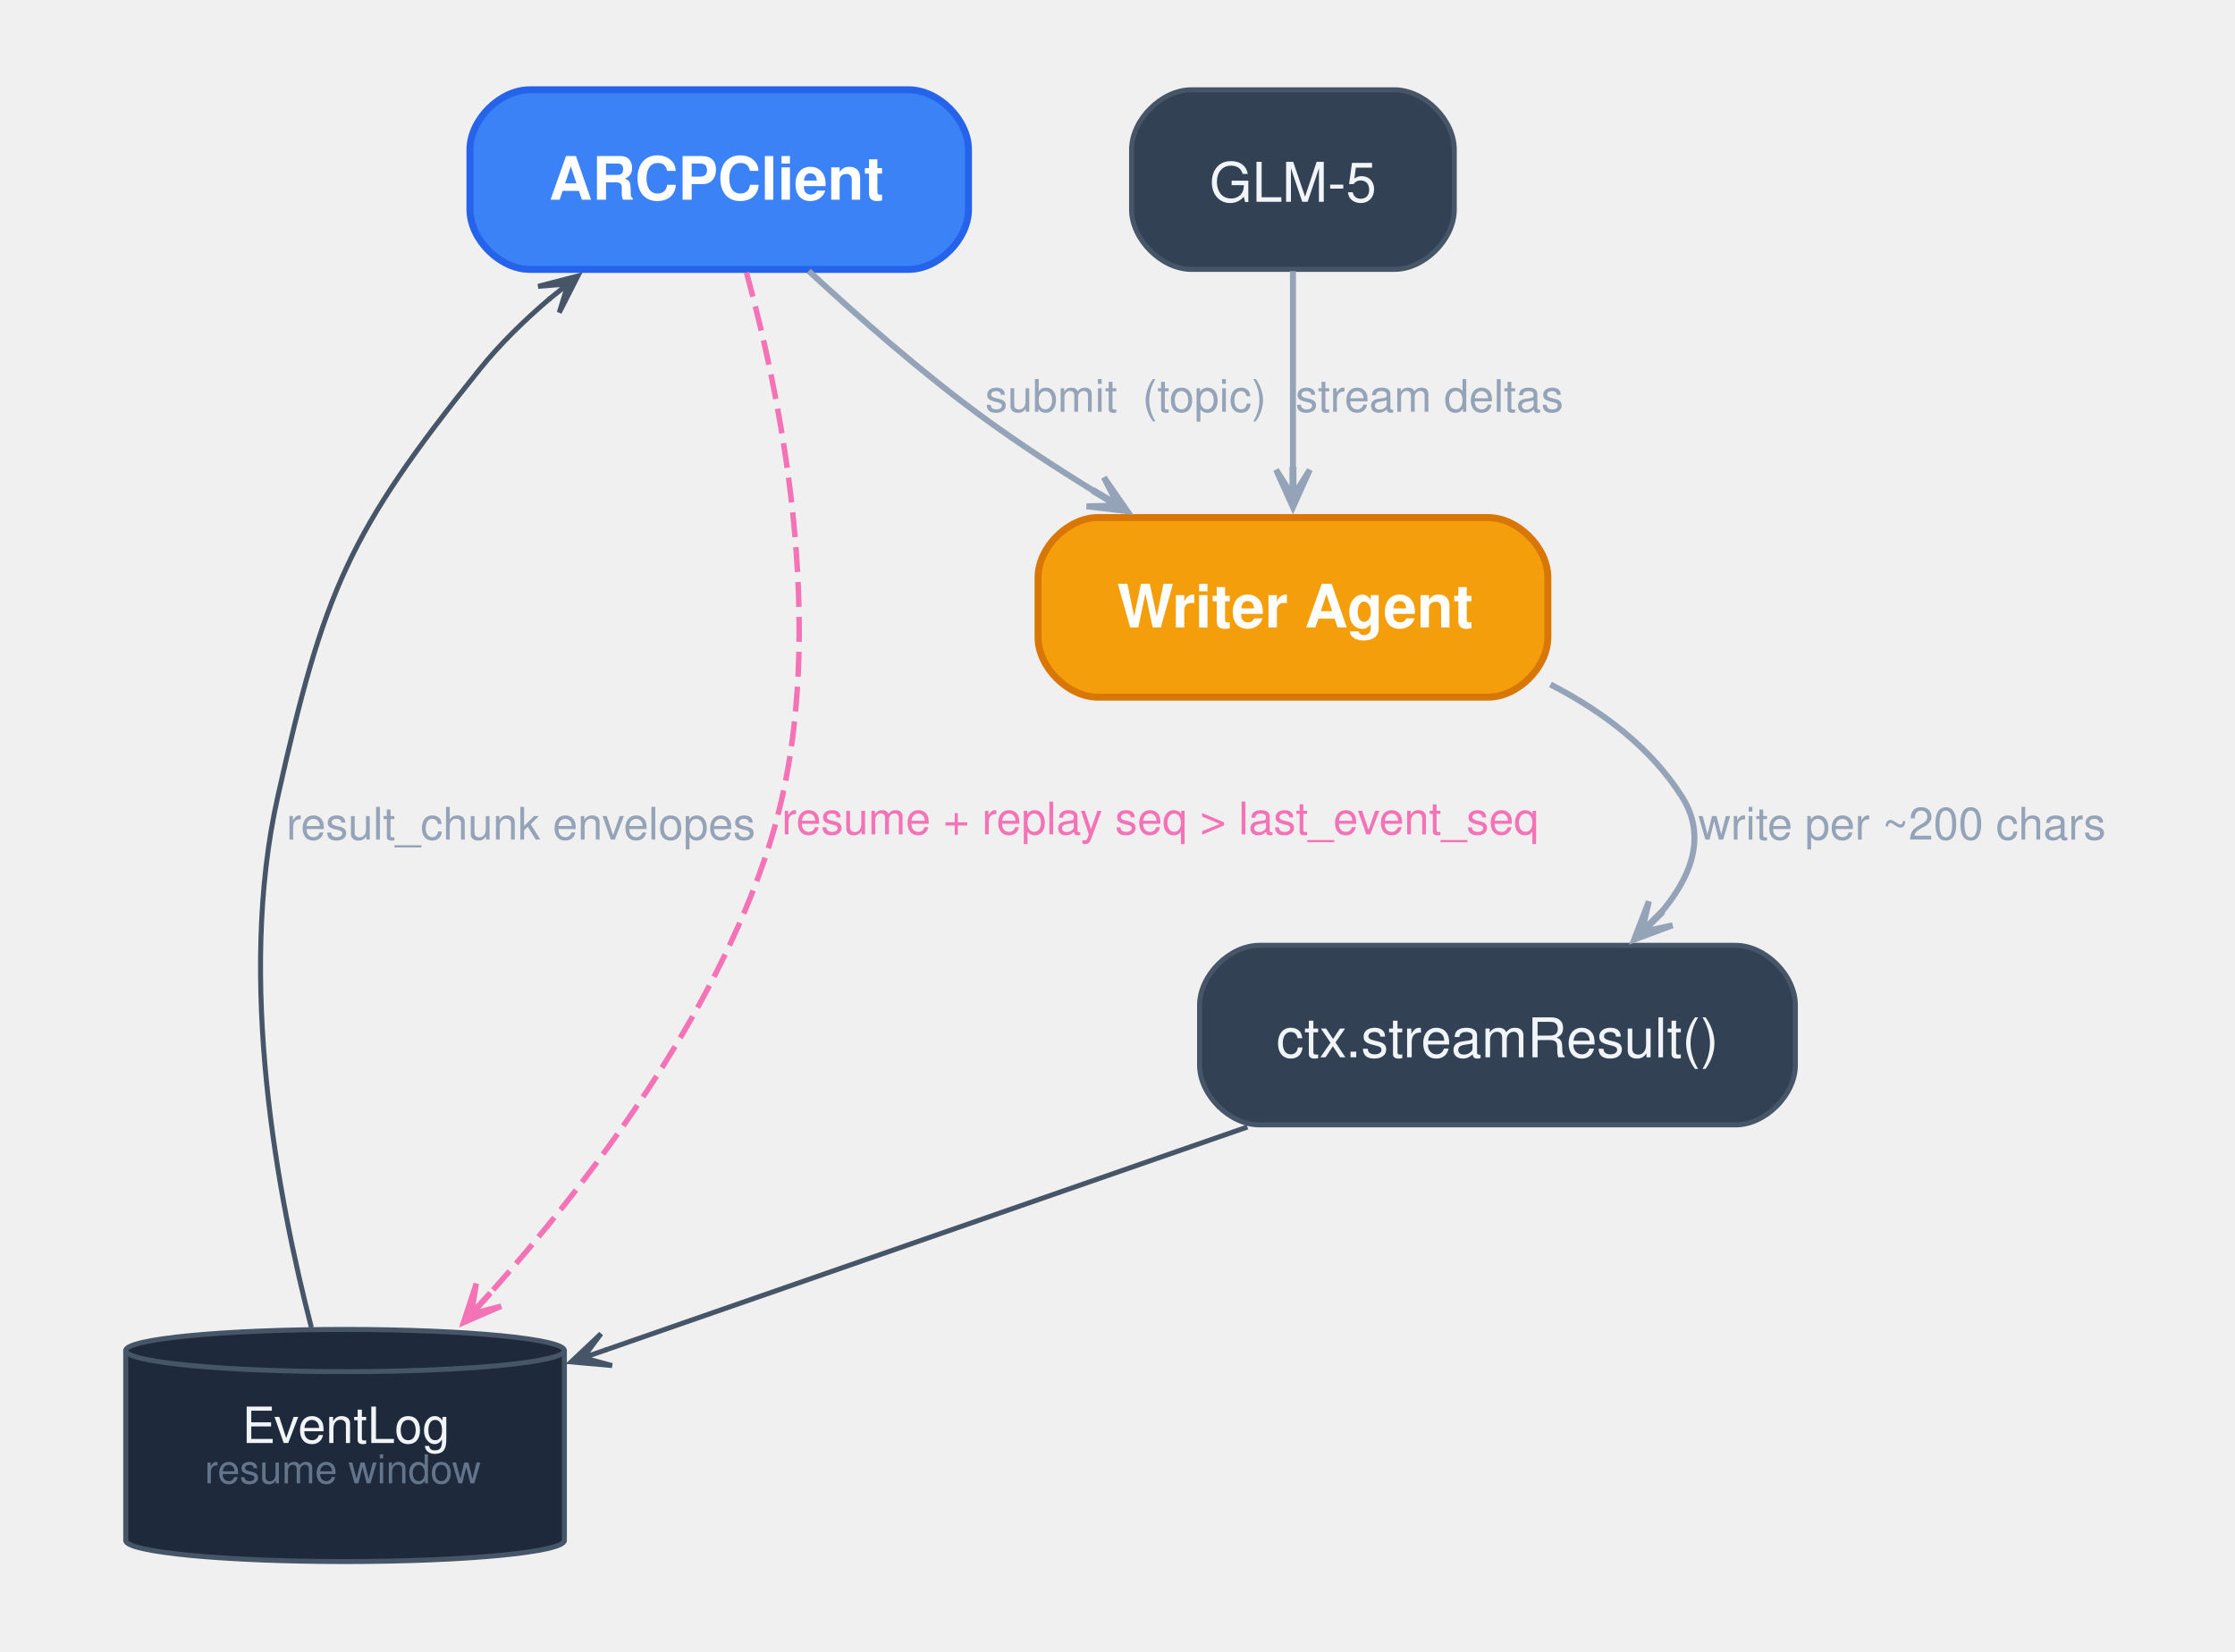
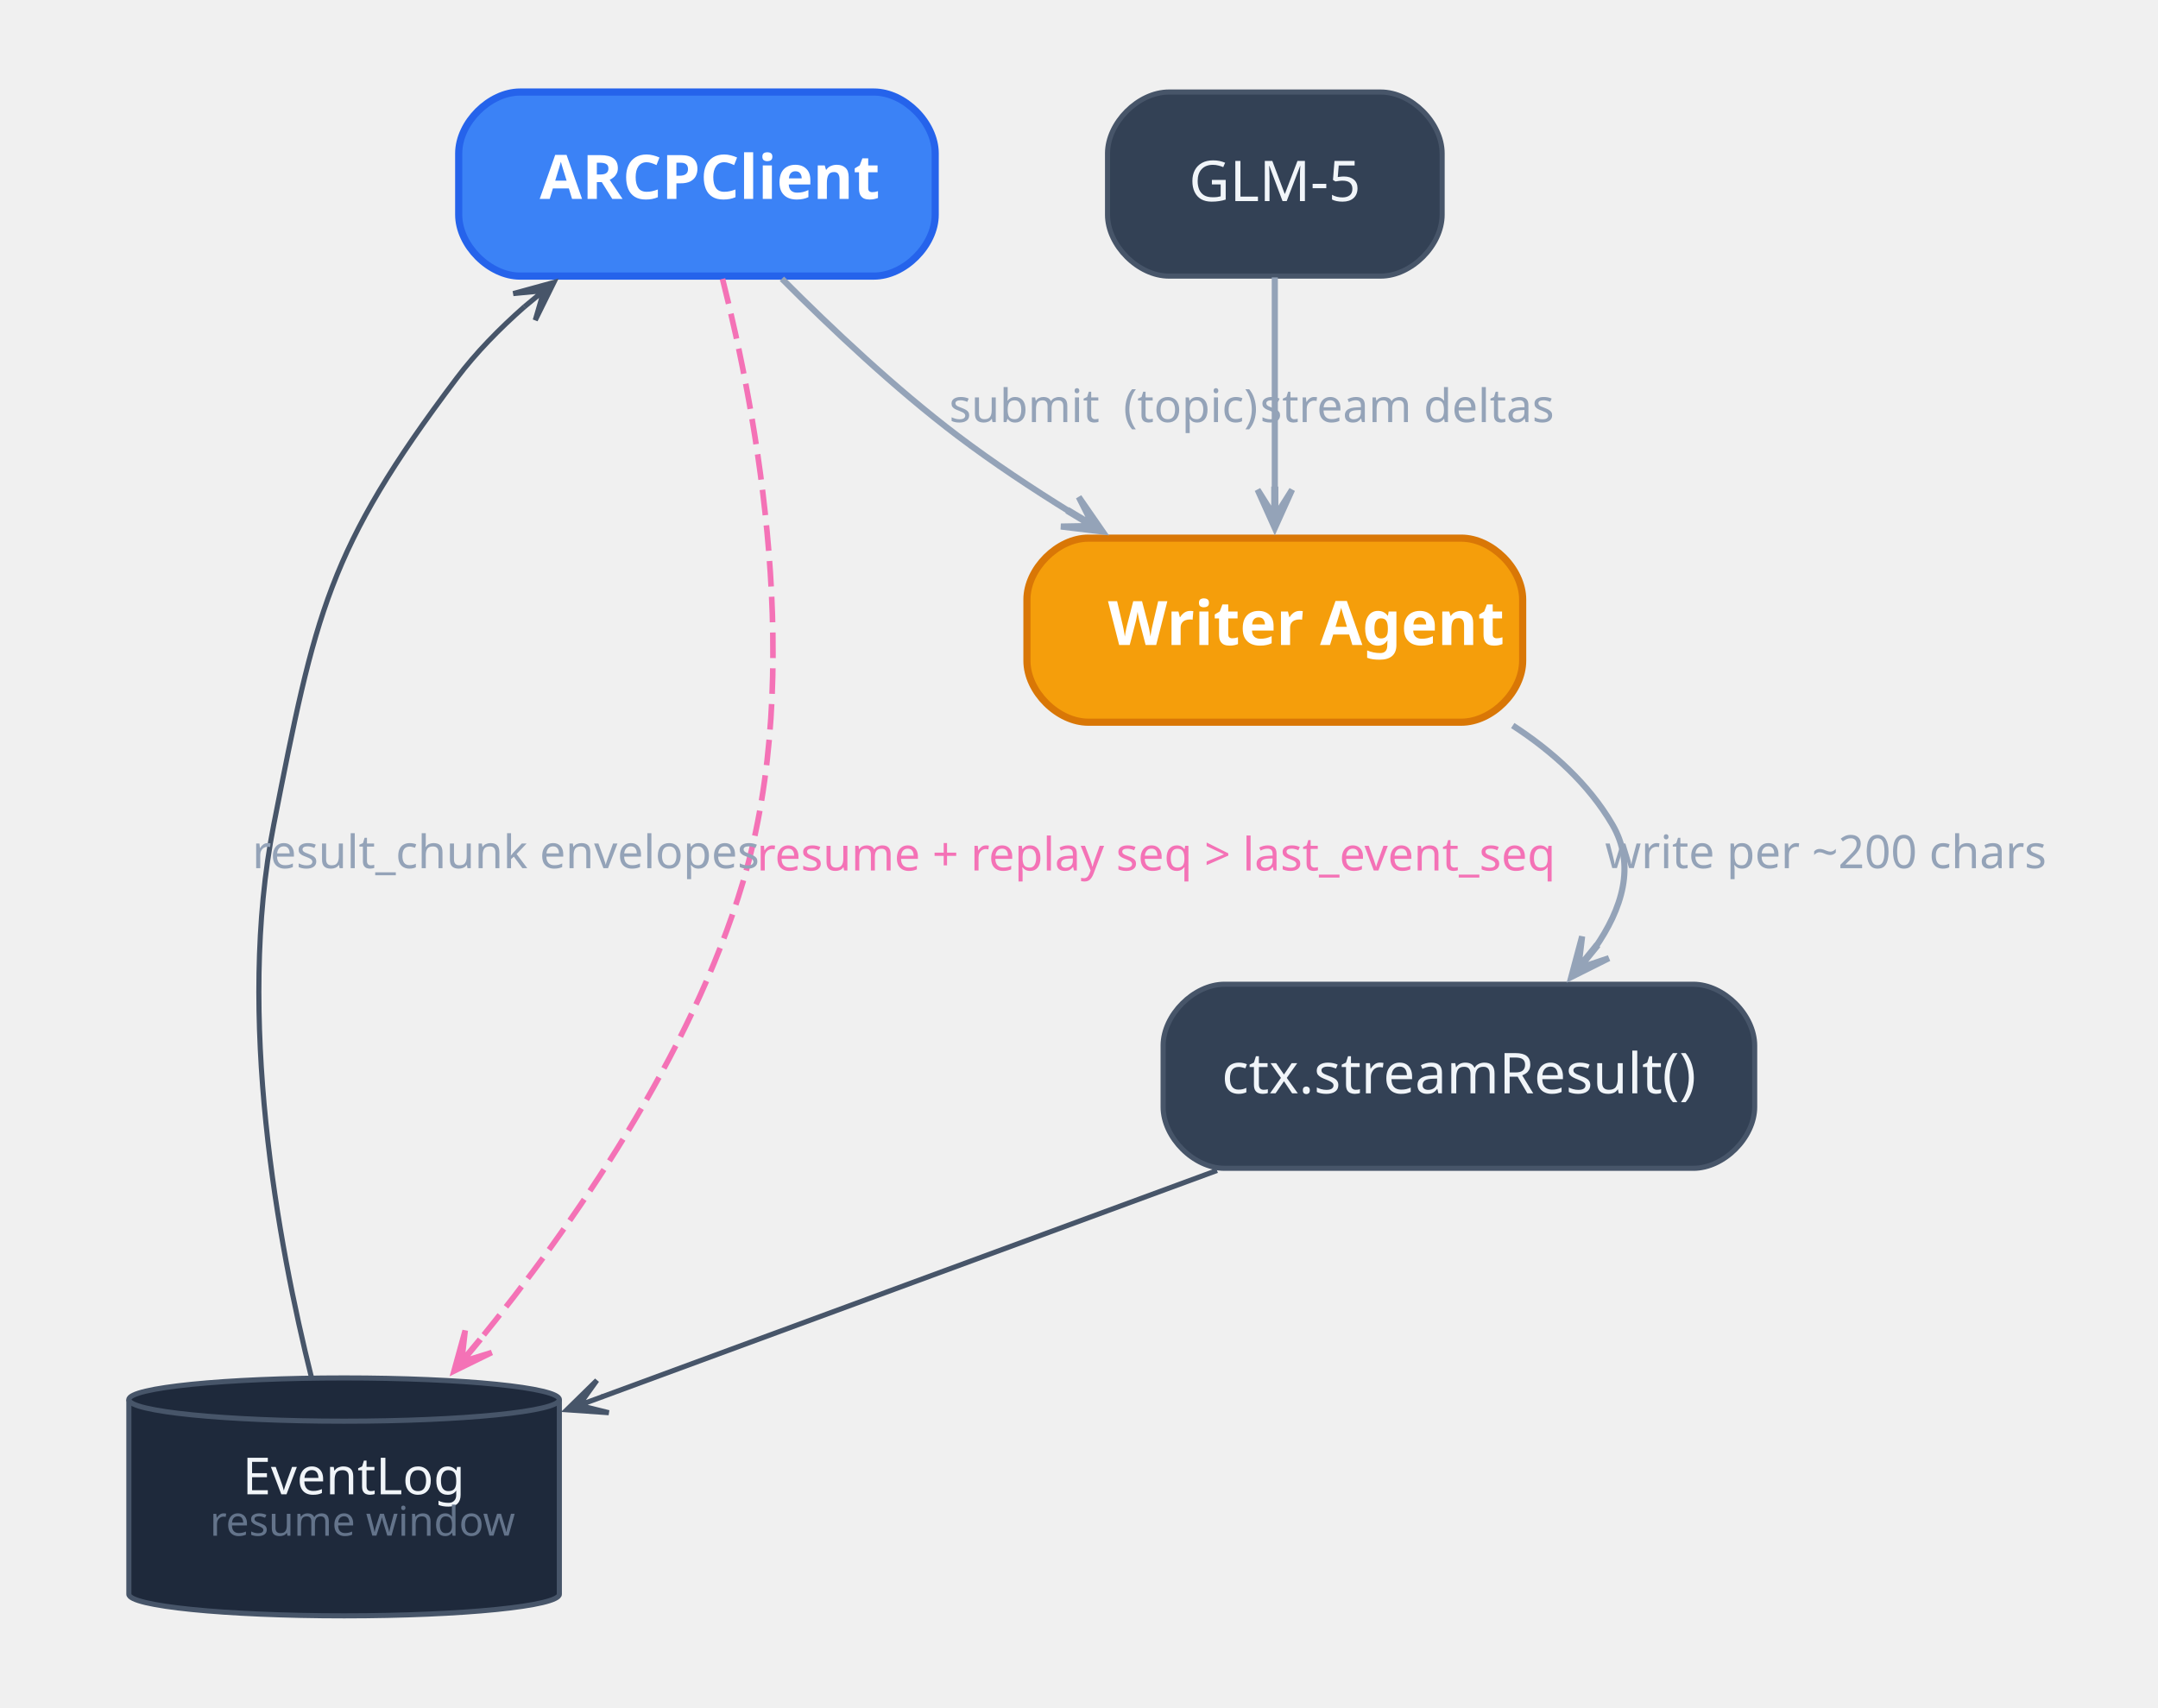
- <svg xmlns="http://www.w3.org/2000/svg" width="448pt" height="331pt" viewBox="0.00 0.00 448.00 331.00">
-   <g id="graph0" class="graph" transform="scale(1 1) rotate(0) translate(25.2 313.03)">
+ <svg xmlns="http://www.w3.org/2000/svg" width="422pt" height="334pt" viewBox="0.00 0.00 422.00 334.00">
+   <g id="graph0" class="graph" transform="scale(1 1) rotate(0) translate(25.2 316.03)">
    <g id="node1" class="node">
-       <path fill="#3b82f6" stroke="#2563eb" stroke-width="1.4" d="M156.93,-295.03C156.93,-295.03 81,-295.03 81,-295.03 75,-295.03 69,-289.03 69,-283.03 69,-283.03 69,-271.03 69,-271.03 69,-265.03 75,-259.03 81,-259.03 81,-259.03 156.93,-259.03 156.93,-259.03 162.93,-259.03 168.93,-265.03 168.93,-271.03 168.93,-271.03 168.93,-283.03 168.93,-283.03 168.93,-289.03 162.93,-295.03 156.93,-295.03" />
-       <text xml:space="preserve" text-anchor="start" x="84.84" y="-273" font-family="Helvetica,sans-Serif" font-weight="bold" font-size="12.00" fill="white">ARCPClient</text>
+       <path fill="#3b82f6" stroke="#2563eb" stroke-width="1.4" d="M145.68,-298.03C145.68,-298.03 76.5,-298.03 76.5,-298.03 70.5,-298.03 64.5,-292.03 64.5,-286.03 64.5,-286.03 64.5,-274.03 64.5,-274.03 64.5,-268.03 70.5,-262.03 76.5,-262.03 76.5,-262.03 145.68,-262.03 145.68,-262.03 151.68,-262.03 157.68,-268.03 157.68,-274.03 157.68,-274.03 157.68,-286.03 157.68,-286.03 157.68,-292.03 151.68,-298.03 145.68,-298.03" />
+       <text xml:space="preserve" text-anchor="start" x="80.34" y="-277.13" font-family="TT Commons Pro Trial" font-weight="bold" font-size="12.00" fill="white">ARCPClient</text>
    </g>
    <g id="node2" class="node">
-       <path fill="#f59e0b" stroke="#d97706" stroke-width="1.4" d="M273.06,-209.28C273.06,-209.28 194.88,-209.28 194.88,-209.28 188.88,-209.28 182.88,-203.28 182.88,-197.28 182.88,-197.28 182.88,-185.28 182.88,-185.28 182.88,-179.28 188.88,-173.28 194.88,-173.28 194.88,-173.28 273.06,-173.28 273.06,-173.28 279.06,-173.28 285.06,-179.28 285.06,-185.28 285.06,-185.28 285.06,-197.28 285.06,-197.28 285.06,-203.28 279.06,-209.28 273.06,-209.28" />
-       <text xml:space="preserve" text-anchor="start" x="198.72" y="-187.25" font-family="Helvetica,sans-Serif" font-weight="bold" font-size="12.00" fill="white">Writer Agent</text>
+       <path fill="#f59e0b" stroke="#d97706" stroke-width="1.4" d="M260.56,-210.78C260.56,-210.78 187.62,-210.78 187.62,-210.78 181.62,-210.78 175.62,-204.78 175.62,-198.78 175.62,-198.78 175.62,-186.78 175.62,-186.78 175.62,-180.78 181.62,-174.78 187.62,-174.78 187.62,-174.78 260.56,-174.78 260.56,-174.78 266.56,-174.78 272.56,-180.78 272.56,-186.78 272.56,-186.78 272.56,-198.78 272.56,-198.78 272.56,-204.78 266.56,-210.78 260.56,-210.78" />
+       <text xml:space="preserve" text-anchor="start" x="191.47" y="-189.88" font-family="TT Commons Pro Trial" font-weight="bold" font-size="12.00" fill="white">Writer Agent</text>
    </g>
    <g id="edge1" class="edge">
-       <path fill="none" stroke="#94a3b8" stroke-width="1.2" d="M136.9,-258.71C146.86,-249.5 159.68,-238.25 171.97,-229.28 179.03,-224.13 186.84,-219.03 194.48,-214.35" />
-       <polygon fill="#94a3b8" stroke="#94a3b8" stroke-width="1.2" points="200.77,-210.57 196.08,-217.33 198.86,-211.84 194.39,-214.52 194.34,-214.44 194.29,-214.35 198.75,-211.67 192.6,-211.54 200.77,-210.57" />
-       <text xml:space="preserve" text-anchor="middle" x="200.47" y="-230.48" font-family="Helvetica,sans-Serif" font-size="9.00" fill="#94a3b8">submit  (topic)</text>
+       <path fill="none" stroke="#94a3b8" stroke-width="1.2" d="M127.71,-261.51C137.3,-251.88 149.84,-240.05 162.09,-230.78 168.99,-225.56 176.67,-220.47 184.21,-215.81" />
+       <polygon fill="#94a3b8" stroke="#94a3b8" stroke-width="1.2" points="190.43,-212.07 185.75,-218.83 188.52,-213.33 184.05,-216.02 184,-215.94 183.95,-215.85 188.41,-213.16 182.26,-213.05 190.43,-212.07" />
+       <text xml:space="preserve" text-anchor="middle" x="190.59" y="-233.48" font-family="TT Commons Pro Trial" font-size="9.00" fill="#94a3b8">submit  (topic)</text>
    </g>
    <g id="node5" class="node">
-       <path fill="#1e293b" stroke="#475569" d="M87.93,-42.3C87.93,-44.63 68.22,-46.53 43.97,-46.53 19.71,-46.53 0,-44.63 0,-42.3 0,-42.3 0,-4.23 0,-4.23 0,-1.9 19.71,0 43.97,0 68.22,0 87.93,-1.9 87.93,-4.23 87.93,-4.23 87.93,-42.3 87.93,-42.3" />
-       <path fill="none" stroke="#475569" d="M87.93,-42.3C87.93,-39.97 68.22,-38.07 43.97,-38.07 19.71,-38.07 0,-39.97 0,-42.3" />
-       <text xml:space="preserve" text-anchor="start" x="23.34" y="-23.77" font-family="Helvetica,sans-Serif" font-size="10.00" fill="#f1f5f9">EventLog</text>
-       <text xml:space="preserve" text-anchor="start" x="15.84" y="-15.67" font-family="Helvetica,sans-Serif" font-size="8.00" fill="#64748b">resume window</text>
+       <path fill="#1e293b" stroke="#475569" d="M84.18,-42.3C84.18,-44.63 65.31,-46.53 42.09,-46.53 18.87,-46.53 0,-44.63 0,-42.3 0,-42.3 0,-4.23 0,-4.23 0,-1.9 18.87,0 42.09,0 65.31,0 84.18,-1.9 84.18,-4.23 84.18,-4.23 84.18,-42.3 84.18,-42.3" />
+       <path fill="none" stroke="#475569" d="M84.18,-42.3C84.18,-39.97 65.31,-38.07 42.09,-38.07 18.87,-38.07 0,-39.97 0,-42.3" />
+       <text xml:space="preserve" text-anchor="start" x="22.22" y="-23.77" font-family="TT Commons Pro Trial" font-size="10.00" fill="#f1f5f9">EventLog</text>
+       <text xml:space="preserve" text-anchor="start" x="15.84" y="-15.67" font-family="TT Commons Pro Trial" font-size="8.00" fill="#64748b">resume window</text>
    </g>
    <g id="edge6" class="edge">
-       <path fill="none" stroke="#f472b6" stroke-width="1.1" stroke-dasharray="5,2" d="M124.43,-258.39C131.53,-232.52 141.62,-183.08 128.97,-143.53 117.9,-108.92 92.7,-75.79 72.6,-53.27" />
-       <polygon fill="#f472b6" stroke="#f472b6" stroke-width="1.1" points="67.71,-47.91 75.26,-51.18 69.37,-49.66 72.8,-53.42 72.77,-53.46 72.73,-53.49 69.3,-49.73 70.27,-55.73 67.71,-47.91" />
-       <text xml:space="preserve" text-anchor="start" x="131.48" y="-145.78" font-family="Helvetica,sans-Serif" font-size="9.00" fill="#f472b6">resume + replay seq &gt; last_event_seq</text>
+       <path fill="none" stroke="#f472b6" stroke-width="1.1" stroke-dasharray="5,2" d="M116.09,-261.48C122.73,-235.23 132.28,-184.43 120.09,-143.53 109.97,-109.58 86.77,-76.3 68.29,-53.56" />
+       <polygon fill="#f472b6" stroke="#f472b6" stroke-width="1.1" points="63.58,-47.88 70.96,-51.5 65.16,-49.7 68.41,-53.62 68.37,-53.65 68.33,-53.68 65.08,-49.76 65.77,-55.81 63.58,-47.88" />
+       <text xml:space="preserve" text-anchor="start" x="122.79" y="-145.78" font-family="TT Commons Pro Trial" font-size="9.00" fill="#f472b6">resume + replay seq &gt; last_event_seq</text>
    </g>
    <g id="node4" class="node">
-       <path fill="#334155" stroke="#475569" d="M322.68,-123.53C322.68,-123.53 227.25,-123.53 227.25,-123.53 221.25,-123.53 215.25,-117.53 215.25,-111.53 215.25,-111.53 215.25,-99.53 215.25,-99.53 215.25,-93.53 221.25,-87.53 227.25,-87.53 227.25,-87.53 322.68,-87.53 322.68,-87.53 328.68,-87.53 334.68,-93.53 334.68,-99.53 334.68,-99.53 334.68,-111.53 334.68,-111.53 334.68,-117.53 328.68,-123.53 322.68,-123.53" />
-       <text xml:space="preserve" text-anchor="middle" x="274.97" y="-101.08" font-family="Helvetica,sans-Serif" font-size="11.00" fill="#f1f5f9">ctx.streamResult()</text>
+       <path fill="#334155" stroke="#475569" d="M305.93,-123.53C305.93,-123.53 214.25,-123.53 214.25,-123.53 208.25,-123.53 202.25,-117.53 202.25,-111.53 202.25,-111.53 202.25,-99.53 202.25,-99.53 202.25,-93.53 208.25,-87.53 214.25,-87.53 214.25,-87.53 305.93,-87.53 305.93,-87.53 311.93,-87.53 317.93,-93.53 317.93,-99.53 317.93,-99.53 317.93,-111.53 317.93,-111.53 317.93,-117.53 311.93,-123.53 305.93,-123.53" />
+       <text xml:space="preserve" text-anchor="middle" x="260.09" y="-102.2" font-family="TT Commons Pro Trial" font-size="11.00" fill="#f1f5f9">ctx.streamResult()</text>
    </g>
    <g id="edge3" class="edge">
-       <path fill="none" stroke="#94a3b8" stroke-width="1.2" d="M285.59,-175.82C296.03,-170.45 305.72,-163.16 311.97,-153.28 317.07,-145.22 313.69,-136.9 307.29,-129.55" />
-       <polygon fill="#94a3b8" stroke="#94a3b8" stroke-width="1.2" points="302.36,-124.67 310.06,-127.55 304.06,-126.21 307.76,-129.87 307.69,-129.95 307.62,-130.02 303.91,-126.35 305.31,-132.34 302.36,-124.67" />
-       <text xml:space="preserve" text-anchor="middle" x="356.07" y="-144.73" font-family="Helvetica,sans-Serif" font-size="9.00" fill="#94a3b8">write per ~200 chars</text>
+       <path fill="none" stroke="#94a3b8" stroke-width="1.2" d="M270.62,-174.13C278.4,-169.08 285.44,-162.71 290.09,-154.78 294.75,-146.83 292.01,-138.26 286.66,-130.58" />
+       <polygon fill="#94a3b8" stroke="#94a3b8" stroke-width="1.2" points="282.07,-124.95 289.42,-128.63 283.59,-126.66 286.89,-130.7 286.81,-130.76 286.73,-130.82 283.44,-126.78 284.19,-132.89 282.07,-124.95" />
+       <text xml:space="preserve" text-anchor="middle" x="331.83" y="-146.23" font-family="TT Commons Pro Trial" font-size="9.00" fill="#94a3b8">write per ~200 chars</text>
    </g>
    <g id="node3" class="node">
-       <path fill="#334155" stroke="#475569" d="M254.31,-295.03C254.31,-295.03 213.62,-295.03 213.62,-295.03 207.62,-295.03 201.62,-289.03 201.62,-283.03 201.62,-283.03 201.62,-271.03 201.62,-271.03 201.62,-265.03 207.62,-259.03 213.62,-259.03 213.62,-259.03 254.31,-259.03 254.31,-259.03 260.31,-259.03 266.31,-265.03 266.31,-271.03 266.31,-271.03 266.31,-283.03 266.31,-283.03 266.31,-289.03 260.31,-295.03 254.31,-295.03" />
-       <text xml:space="preserve" text-anchor="middle" x="233.97" y="-272.58" font-family="Helvetica,sans-Serif" font-size="11.00" fill="#f1f5f9">GLM-5</text>
+       <path fill="#334155" stroke="#475569" d="M244.81,-298.03C244.81,-298.03 203.38,-298.03 203.38,-298.03 197.38,-298.03 191.38,-292.03 191.38,-286.03 191.38,-286.03 191.38,-274.03 191.38,-274.03 191.38,-268.03 197.38,-262.03 203.38,-262.03 203.38,-262.03 244.81,-262.03 244.81,-262.03 250.81,-262.03 256.81,-268.03 256.81,-274.03 256.81,-274.03 256.81,-286.03 256.81,-286.03 256.81,-292.03 250.81,-298.03 244.81,-298.03" />
+       <text xml:space="preserve" text-anchor="middle" x="224.09" y="-276.7" font-family="TT Commons Pro Trial" font-size="11.00" fill="#f1f5f9">GLM-5</text>
    </g>
    <g id="edge2" class="edge">
-       <path fill="none" stroke="#94a3b8" stroke-width="1.2" d="M233.97,-258.68C233.97,-247.08 233.97,-231.6 233.97,-218.51" />
-       <polygon fill="#94a3b8" stroke="#94a3b8" stroke-width="1.2" points="233.97,-211.36 237.34,-218.86 234.07,-213.65 234.07,-218.86 233.97,-218.86 233.87,-218.86 233.87,-213.65 230.59,-218.86 233.97,-211.36" />
-       <text xml:space="preserve" text-anchor="middle" x="261.34" y="-230.48" font-family="Helvetica,sans-Serif" font-size="9.00" fill="#94a3b8">stream deltas</text>
+       <path fill="none" stroke="#94a3b8" stroke-width="1.2" d="M224.09,-261.78C224.09,-249.84 224.09,-233.73 224.09,-220.18" />
+       <polygon fill="#94a3b8" stroke="#94a3b8" stroke-width="1.2" points="224.09,-212.76 227.47,-220.26 224.19,-215.05 224.19,-220.26 224.09,-220.26 223.99,-220.26 223.99,-215.05 220.72,-220.26 224.09,-212.76" />
+       <text xml:space="preserve" text-anchor="middle" x="249.97" y="-233.48" font-family="TT Commons Pro Trial" font-size="9.00" fill="#94a3b8">stream deltas</text>
    </g>
    <g id="edge4" class="edge">
-       <path fill="none" stroke="#475569" d="M224.84,-87.11C186.81,-73.9 134.68,-55.78 96.15,-42.4" />
-       <polygon fill="#475569" stroke="#475569" points="89.29,-40.02 97.49,-39.29 91.69,-40.85 96.38,-42.48 96.38,-42.48 96.38,-42.48 91.69,-40.85 95.27,-45.67 89.29,-40.02" />
+       <path fill="none" stroke="#475569" d="M212.79,-87.11C177.28,-74.04 128.75,-56.17 92.51,-42.83" />
+       <polygon fill="#475569" stroke="#475569" points="85.65,-40.3 93.85,-39.73 88.02,-41.18 92.69,-42.89 92.69,-42.89 92.69,-42.89 88.02,-41.18 91.52,-46.06 85.65,-40.3" />
    </g>
    <g id="edge5" class="edge">
-       <path fill="none" stroke="#475569" d="M37.22,-46.9C30.49,-72.86 22.23,-116.58 30.47,-153.28 39.69,-194.41 44.54,-206.2 70.97,-239.03 75.05,-244.1 79.96,-248.88 85.06,-253.22" />
-       <polygon fill="#475569" stroke="#475569" points="90.63,-257.7 82.67,-255.63 88.66,-256.11 84.79,-253 84.79,-253 84.79,-253 88.66,-256.11 86.9,-250.37 90.63,-257.7" />
-       <text xml:space="preserve" text-anchor="middle" x="79.22" y="-144.73" font-family="Helvetica,sans-Serif" font-size="9.00" fill="#94a3b8">result_chunk envelopes</text>
+       <path fill="none" stroke="#475569" d="M35.71,-46.62C29.18,-72.75 20.94,-117.22 28.34,-154.78 36.44,-195.9 38.85,-208.58 64.09,-242.03 67.87,-247.05 72.49,-251.76 77.34,-256.03" />
+       <polygon fill="#475569" stroke="#475569" points="83.11,-260.79 75.17,-258.61 81.15,-259.18 77.32,-256.01 77.32,-256.01 77.32,-256.01 81.15,-259.18 79.47,-253.41 83.11,-260.79" />
+       <text xml:space="preserve" text-anchor="middle" x="73.72" y="-146.23" font-family="TT Commons Pro Trial" font-size="9.00" fill="#94a3b8">result_chunk envelopes</text>
    </g>
  </g>
</svg>
